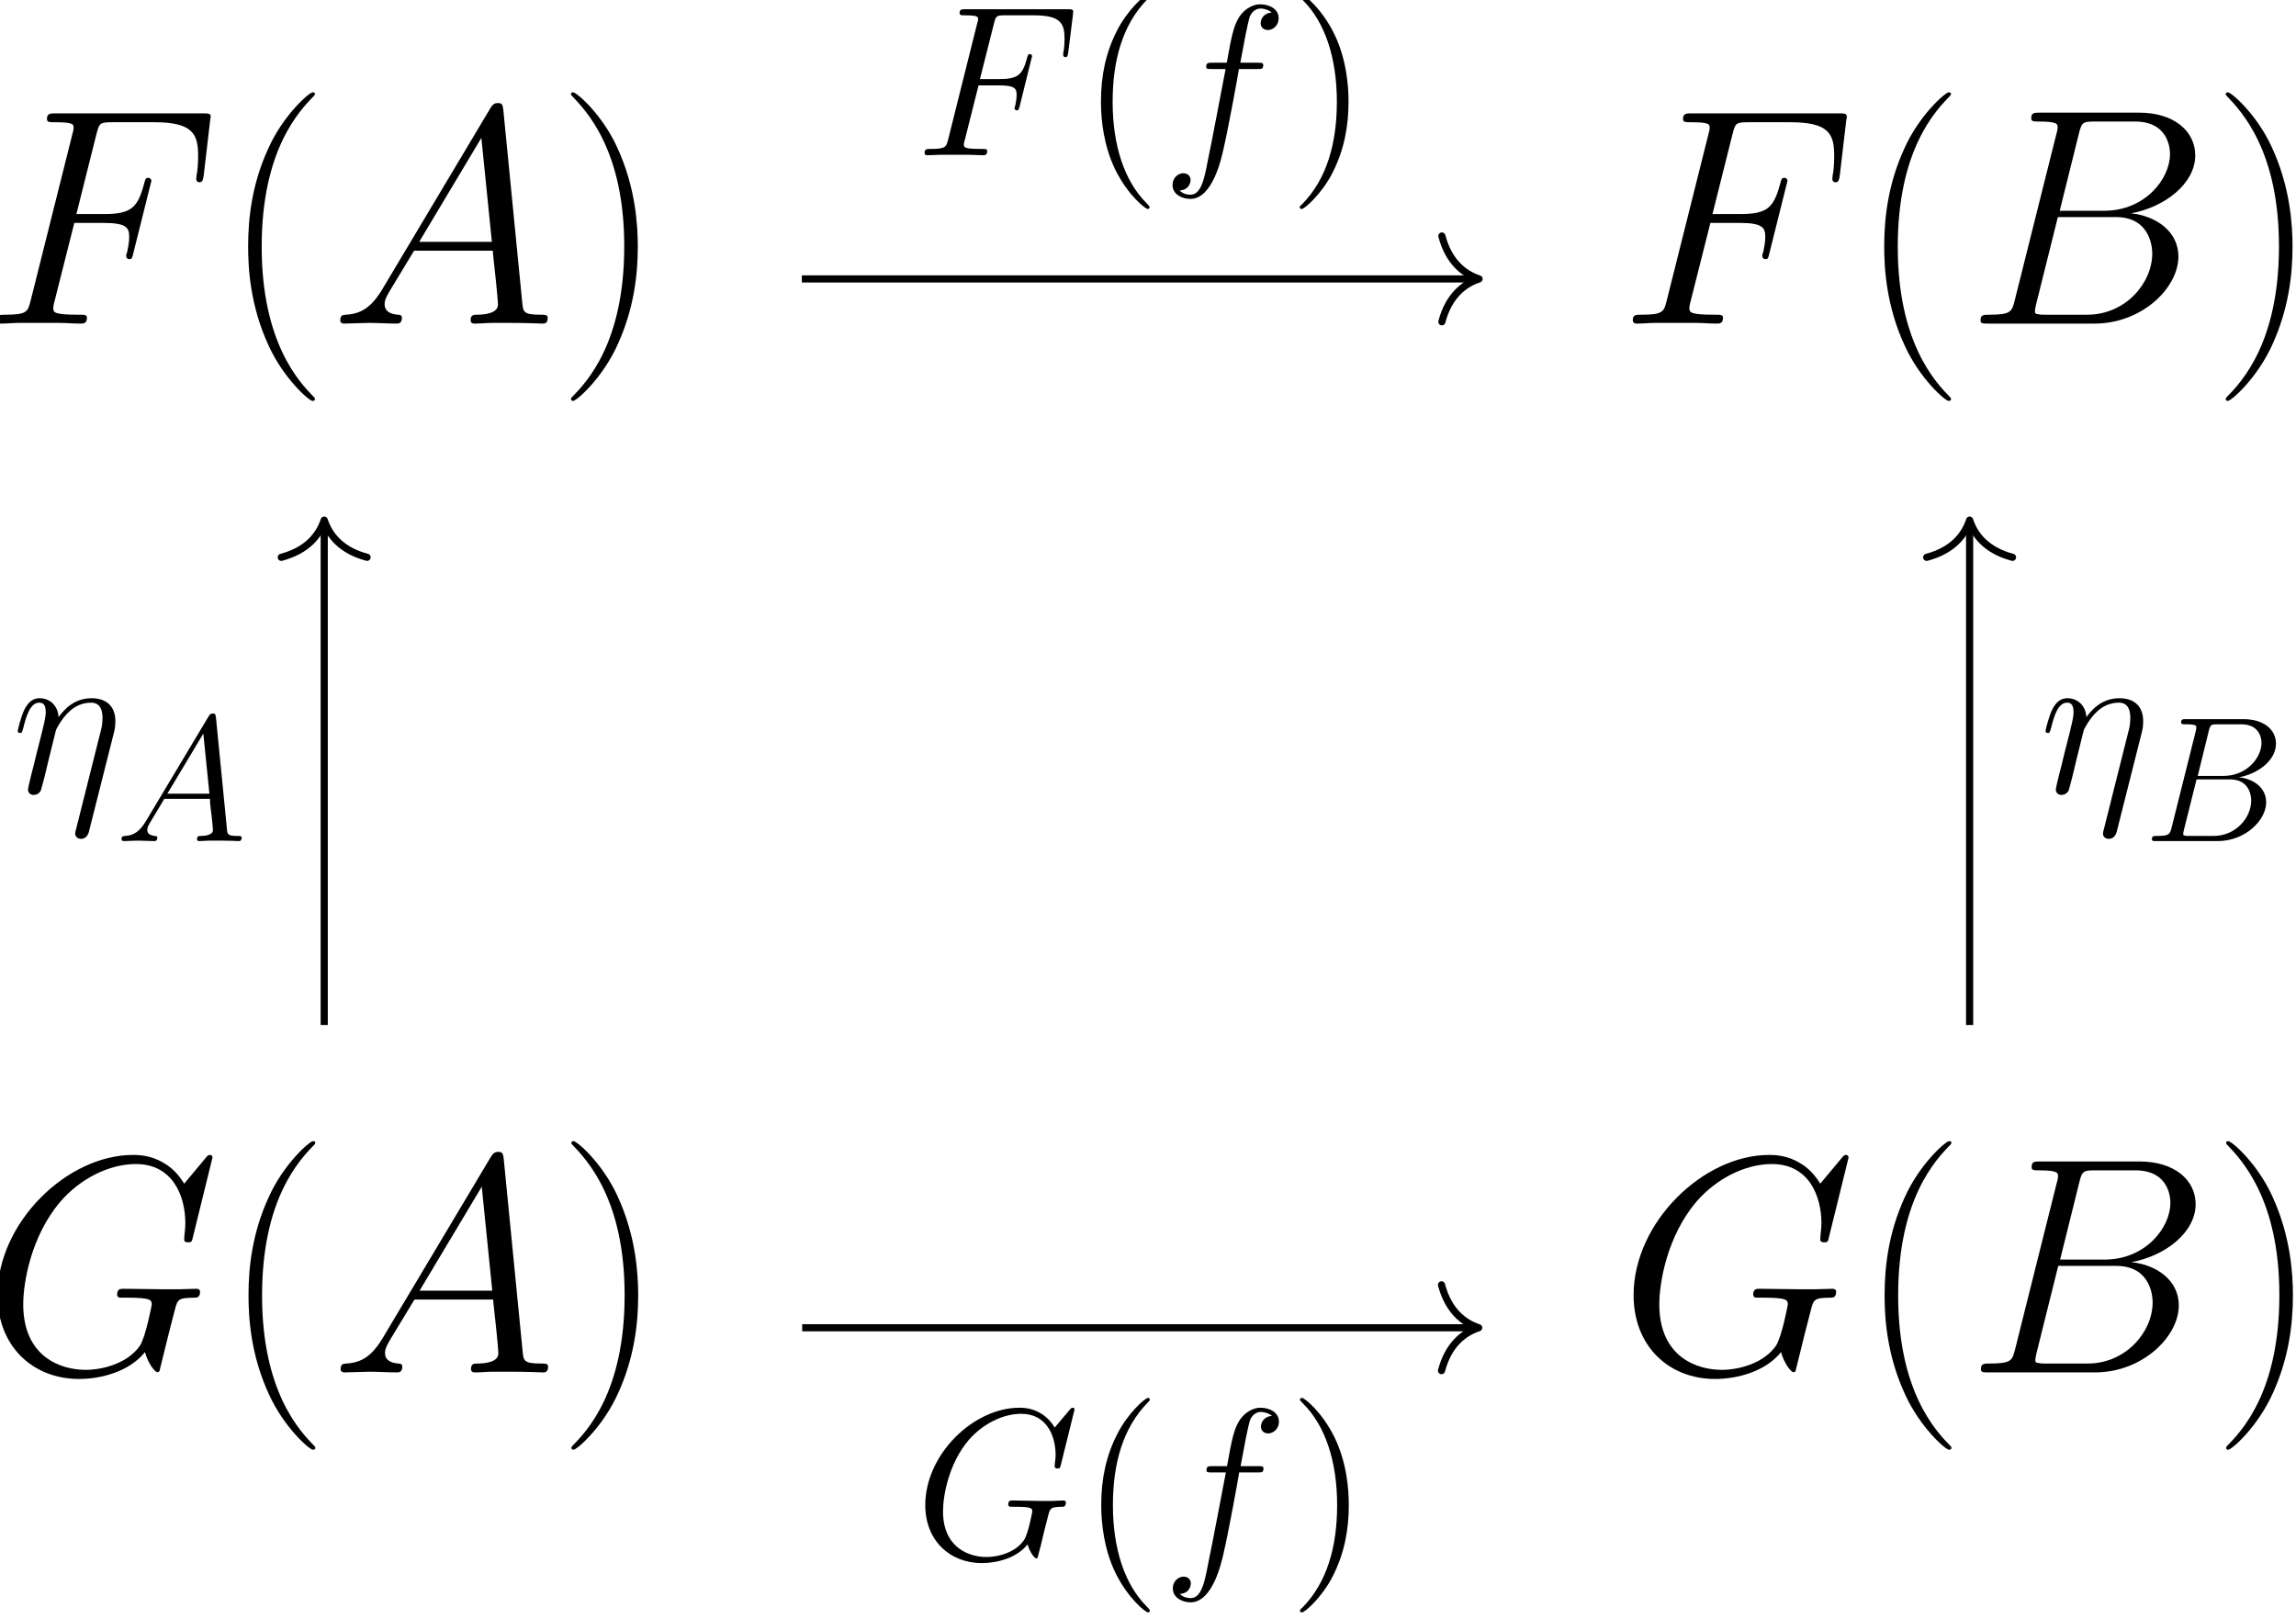
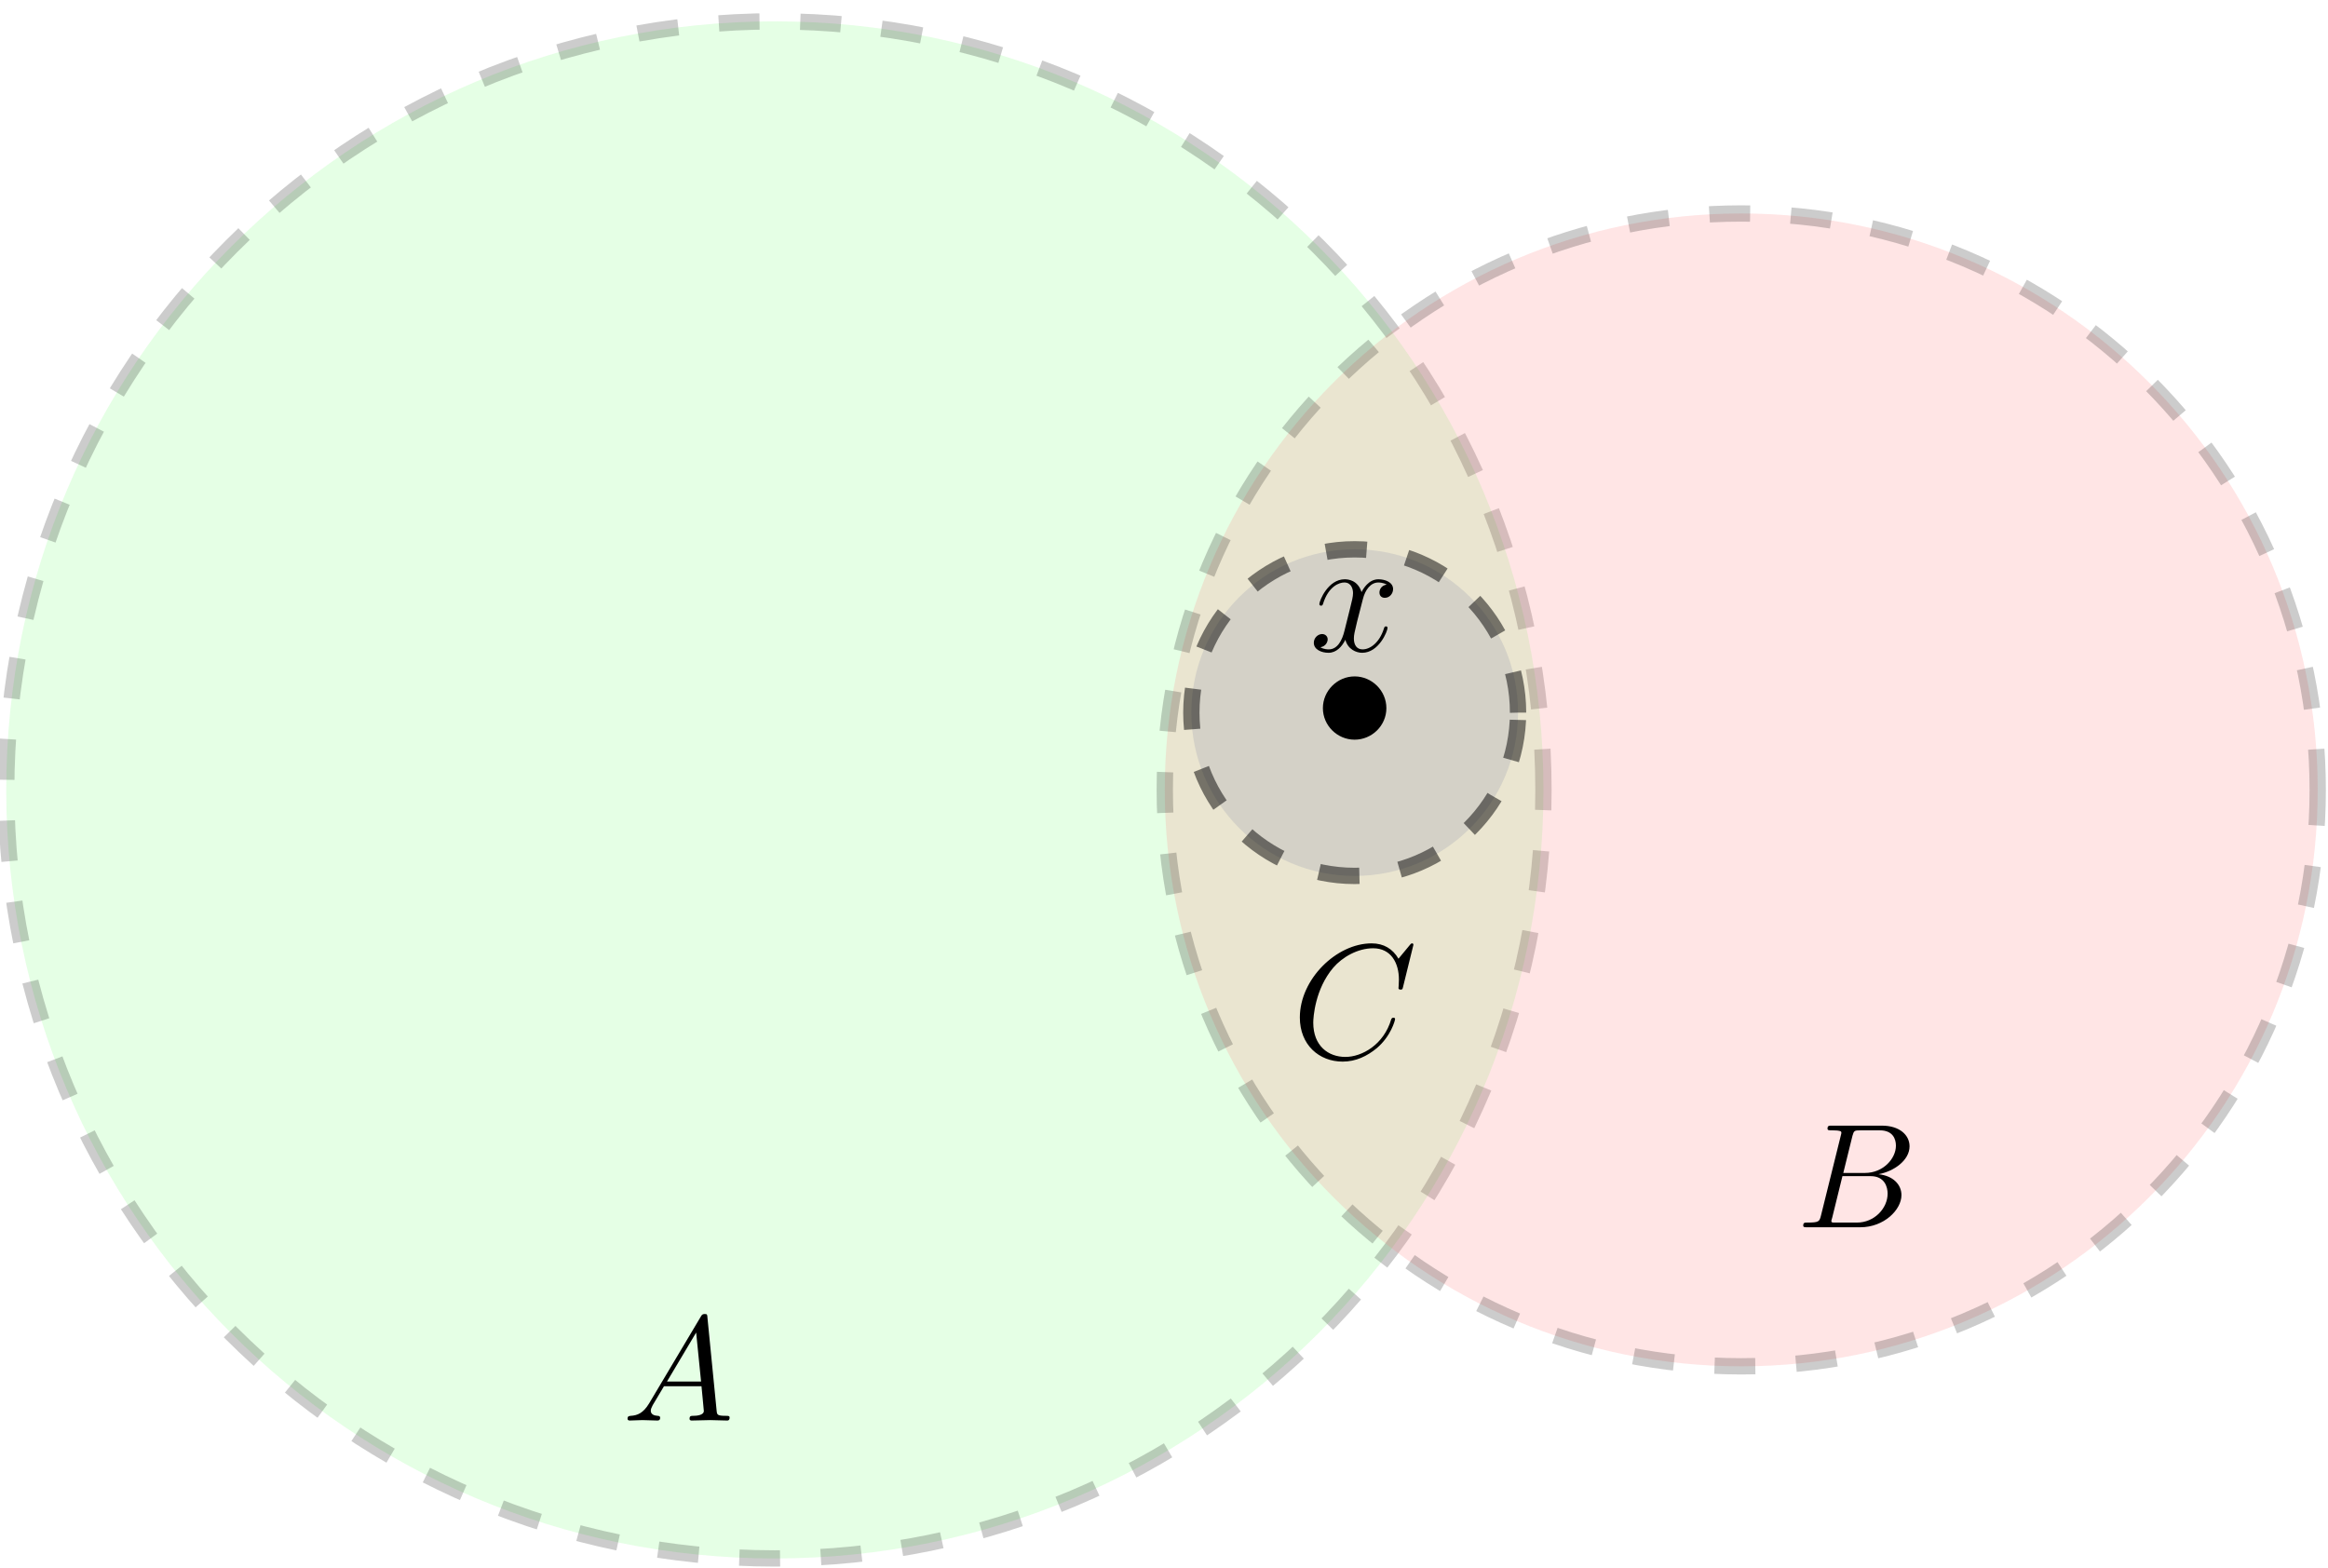
- <svg xmlns="http://www.w3.org/2000/svg" xmlns:xlink="http://www.w3.org/1999/xlink" width="153.558pt" height="108.234pt" viewBox="0 0 153.558 108.234" version="1.2">
+ <svg xmlns="http://www.w3.org/2000/svg" xmlns:xlink="http://www.w3.org/1999/xlink" width="170.715pt" height="114.94pt" viewBox="0 0 170.715 114.94" version="1.2">
  <defs>
    <g>
      <symbol overflow="visible" id="glyph0-0">
        <path style="stroke:none;" d="" />
      </symbol>
      <symbol overflow="visible" id="glyph0-1">
-         <path style="stroke:none;" d="M 6.141 -6.734 L 8.125 -6.734 C 9.688 -6.734 9.812 -6.375 9.812 -5.781 C 9.812 -5.516 9.766 -5.219 9.672 -4.766 C 9.625 -4.688 9.609 -4.578 9.609 -4.547 C 9.609 -4.406 9.688 -4.312 9.828 -4.312 C 10 -4.312 10.016 -4.406 10.094 -4.734 L 11.297 -9.547 C 11.297 -9.625 11.234 -9.75 11.094 -9.75 C 10.906 -9.75 10.891 -9.672 10.797 -9.312 C 10.375 -7.766 9.953 -7.328 8.156 -7.328 L 6.281 -7.328 L 7.625 -12.688 C 7.812 -13.406 7.844 -13.469 8.703 -13.469 L 11.469 -13.469 C 14.047 -13.469 14.422 -12.703 14.422 -11.234 C 14.422 -11.109 14.422 -10.656 14.359 -10.125 C 14.328 -10.031 14.297 -9.766 14.297 -9.688 C 14.297 -9.516 14.391 -9.453 14.516 -9.453 C 14.672 -9.453 14.75 -9.547 14.797 -9.922 L 15.219 -13.531 C 15.219 -13.594 15.266 -13.797 15.266 -13.844 C 15.266 -14.062 15.078 -14.062 14.703 -14.062 L 4.922 -14.062 C 4.531 -14.062 4.312 -14.062 4.312 -13.688 C 4.312 -13.469 4.469 -13.469 4.812 -13.469 C 6.094 -13.469 6.094 -13.328 6.094 -13.094 C 6.094 -13 6.078 -12.906 6.016 -12.688 L 3.219 -1.531 C 3.031 -0.812 3 -0.594 1.547 -0.594 C 1.156 -0.594 0.953 -0.594 0.953 -0.234 C 0.953 0 1.141 0 1.266 0 C 1.656 0 2.062 -0.047 2.453 -0.047 L 5.141 -0.047 C 5.594 -0.047 6.094 0 6.547 0 C 6.734 0 6.984 0 6.984 -0.375 C 6.984 -0.594 6.859 -0.594 6.406 -0.594 C 4.766 -0.594 4.734 -0.75 4.734 -1.047 C 4.734 -1.156 4.766 -1.328 4.812 -1.469 Z M 6.141 -6.734 " />
-       </symbol>
-       <symbol overflow="visible" id="glyph0-2">
-         <path style="stroke:none;" d="M 3.516 -2.297 C 2.781 -1.078 2.094 -0.656 1.094 -0.594 C 0.875 -0.578 0.703 -0.578 0.703 -0.203 C 0.703 -0.078 0.812 0 0.953 0 C 1.328 0 2.25 -0.047 2.625 -0.047 C 3.219 -0.047 3.891 0 4.469 0 C 4.578 0 4.828 0 4.828 -0.391 C 4.828 -0.578 4.672 -0.594 4.547 -0.594 C 4.062 -0.641 3.672 -0.812 3.672 -1.297 C 3.672 -1.594 3.797 -1.812 4.062 -2.266 L 5.641 -4.875 L 10.906 -4.875 C 10.922 -4.688 10.922 -4.531 10.953 -4.344 C 11.016 -3.797 11.25 -1.656 11.25 -1.266 C 11.25 -0.641 10.203 -0.594 9.875 -0.594 C 9.641 -0.594 9.422 -0.594 9.422 -0.234 C 9.422 0 9.609 0 9.734 0 C 10.078 0 10.5 -0.047 10.844 -0.047 L 12.016 -0.047 C 13.281 -0.047 14.188 0 14.219 0 C 14.359 0 14.578 0 14.578 -0.391 C 14.578 -0.594 14.391 -0.594 14.094 -0.594 C 12.953 -0.594 12.938 -0.781 12.875 -1.406 L 11.609 -14.297 C 11.562 -14.703 11.484 -14.75 11.25 -14.75 C 11.047 -14.75 10.922 -14.703 10.734 -14.391 Z M 5.984 -5.469 L 10.141 -12.422 L 10.844 -5.469 Z M 5.984 -5.469 " />
-       </symbol>
-       <symbol overflow="visible" id="glyph0-3">
-         <path style="stroke:none;" d="M 7.562 -12.703 C 7.75 -13.469 7.828 -13.516 8.641 -13.516 L 11.312 -13.516 C 13.656 -13.516 13.656 -11.531 13.656 -11.344 C 13.656 -9.672 11.984 -7.547 9.25 -7.547 L 6.281 -7.547 Z M 11.047 -7.375 C 13.297 -7.781 15.344 -9.359 15.344 -11.25 C 15.344 -12.875 13.922 -14.109 11.594 -14.109 L 4.953 -14.109 C 4.562 -14.109 4.375 -14.109 4.375 -13.719 C 4.375 -13.516 4.562 -13.516 4.875 -13.516 C 6.141 -13.516 6.141 -13.344 6.141 -13.109 C 6.141 -13.078 6.141 -12.953 6.047 -12.641 L 3.266 -1.531 C 3.078 -0.812 3.031 -0.594 1.594 -0.594 C 1.203 -0.594 0.984 -0.594 0.984 -0.234 C 0.984 0 1.109 0 1.531 0 L 8.609 0 C 11.781 0 14.219 -2.391 14.219 -4.484 C 14.219 -6.172 12.719 -7.203 11.047 -7.375 Z M 8.125 -0.594 L 5.328 -0.594 C 5.047 -0.594 5 -0.594 4.875 -0.625 C 4.641 -0.641 4.625 -0.688 4.625 -0.844 C 4.625 -0.984 4.672 -1.109 4.703 -1.297 L 6.156 -7.125 L 10.031 -7.125 C 12.469 -7.125 12.469 -4.859 12.469 -4.688 C 12.469 -2.703 10.672 -0.594 8.125 -0.594 Z M 8.125 -0.594 " />
-       </symbol>
-       <symbol overflow="visible" id="glyph0-4">
-         <path style="stroke:none;" d="M 15.406 -14.359 C 15.406 -14.547 15.266 -14.547 15.219 -14.547 C 15.188 -14.547 15.094 -14.547 14.938 -14.328 L 13.516 -12.625 C 13.406 -12.781 13 -13.516 12.188 -13.984 C 11.297 -14.547 10.406 -14.547 10.094 -14.547 C 5.688 -14.547 1.031 -10.031 1.031 -5.172 C 1.031 -1.75 3.391 0.438 6.484 0.438 C 7.969 0.438 9.859 -0.062 10.891 -1.359 C 11.109 -0.578 11.562 -0.016 11.719 -0.016 C 11.812 -0.016 11.844 -0.078 11.859 -0.078 C 11.875 -0.125 12.047 -0.844 12.141 -1.219 L 12.469 -2.547 C 12.641 -3.219 12.719 -3.516 12.875 -4.125 C 13.078 -4.922 13.109 -4.984 14.25 -5 C 14.328 -5 14.578 -5 14.578 -5.391 C 14.578 -5.594 14.375 -5.594 14.312 -5.594 C 13.969 -5.594 13.578 -5.562 13.203 -5.562 L 12.078 -5.562 C 11.219 -5.562 10.312 -5.594 9.453 -5.594 C 9.281 -5.594 9.031 -5.594 9.031 -5.219 C 9.031 -5.016 9.188 -5.016 9.188 -5 L 9.703 -5 C 11.344 -5 11.344 -4.828 11.344 -4.531 C 11.344 -4.5 10.953 -2.422 10.562 -1.797 C 9.766 -0.641 8.141 -0.172 6.922 -0.172 C 5.328 -0.172 2.75 -0.984 2.75 -4.562 C 2.75 -5.953 3.25 -9.109 5.25 -11.438 C 6.547 -12.938 8.469 -13.938 10.281 -13.938 C 12.719 -13.938 13.594 -11.859 13.594 -9.953 C 13.594 -9.625 13.516 -9.172 13.516 -8.875 C 13.516 -8.703 13.719 -8.703 13.781 -8.703 C 14 -8.703 14.031 -8.719 14.109 -9.094 Z M 15.406 -14.359 " />
+         <path style="stroke:none;" d="M 5.312 -2.984 C 5.312 -4.266 4.25 -5.312 2.984 -5.312 C 1.703 -5.312 0.656 -4.25 0.656 -2.984 C 0.656 -1.719 1.703 -0.672 2.984 -0.672 C 4.25 -0.672 5.312 -1.703 5.312 -2.984 Z M 5.312 -2.984 " />
      </symbol>
      <symbol overflow="visible" id="glyph1-0">
        <path style="stroke:none;" d="" />
      </symbol>
      <symbol overflow="visible" id="glyph1-1">
-         <path style="stroke:none;" d="M 6.328 5.047 C 6.328 5.016 6.328 4.984 6.266 4.922 C 5.312 3.953 2.766 1.297 2.766 -5.141 C 2.766 -11.594 5.266 -14.219 6.281 -15.25 C 6.281 -15.266 6.328 -15.312 6.328 -15.375 C 6.328 -15.438 6.266 -15.469 6.172 -15.469 C 5.953 -15.469 4.188 -13.938 3.188 -11.672 C 2.141 -9.375 1.859 -7.141 1.859 -5.172 C 1.859 -3.672 2 -1.156 3.25 1.516 C 4.234 3.656 5.922 5.172 6.172 5.172 C 6.281 5.172 6.328 5.125 6.328 5.047 Z M 6.328 5.047 " />
+         <path style="stroke:none;" d="M 5.672 -4.875 C 5.281 -4.812 5.141 -4.516 5.141 -4.297 C 5.141 -4 5.359 -3.906 5.531 -3.906 C 5.891 -3.906 6.141 -4.219 6.141 -4.547 C 6.141 -5.047 5.562 -5.266 5.062 -5.266 C 4.344 -5.266 3.938 -4.547 3.828 -4.328 C 3.547 -5.219 2.812 -5.266 2.594 -5.266 C 1.375 -5.266 0.734 -3.703 0.734 -3.438 C 0.734 -3.391 0.781 -3.328 0.859 -3.328 C 0.953 -3.328 0.984 -3.406 1 -3.453 C 1.406 -4.781 2.219 -5.031 2.562 -5.031 C 3.094 -5.031 3.203 -4.531 3.203 -4.25 C 3.203 -3.984 3.125 -3.703 2.984 -3.125 L 2.578 -1.5 C 2.406 -0.781 2.062 -0.125 1.422 -0.125 C 1.359 -0.125 1.062 -0.125 0.812 -0.281 C 1.25 -0.359 1.344 -0.719 1.344 -0.859 C 1.344 -1.094 1.156 -1.25 0.938 -1.25 C 0.641 -1.25 0.328 -0.984 0.328 -0.609 C 0.328 -0.109 0.891 0.125 1.406 0.125 C 1.984 0.125 2.391 -0.328 2.641 -0.828 C 2.828 -0.125 3.438 0.125 3.875 0.125 C 5.094 0.125 5.734 -1.453 5.734 -1.703 C 5.734 -1.766 5.688 -1.812 5.625 -1.812 C 5.516 -1.812 5.5 -1.75 5.469 -1.656 C 5.141 -0.609 4.453 -0.125 3.906 -0.125 C 3.484 -0.125 3.266 -0.438 3.266 -0.922 C 3.266 -1.188 3.312 -1.375 3.5 -2.156 L 3.922 -3.797 C 4.094 -4.5 4.5 -5.031 5.062 -5.031 C 5.078 -5.031 5.422 -5.031 5.672 -4.875 Z M 5.672 -4.875 " />
      </symbol>
      <symbol overflow="visible" id="glyph1-2">
-         <path style="stroke:none;" d="M 5.438 -5.141 C 5.438 -6.625 5.281 -9.156 4.047 -11.812 C 3.062 -13.969 1.359 -15.469 1.109 -15.469 C 1.047 -15.469 0.969 -15.453 0.969 -15.344 C 0.969 -15.312 0.984 -15.281 1.016 -15.25 C 2 -14.219 4.531 -11.594 4.531 -5.172 C 4.531 1.281 2.031 3.906 1.016 4.938 C 0.984 4.984 0.969 5 0.969 5.047 C 0.969 5.141 1.047 5.172 1.109 5.172 C 1.344 5.172 3.094 3.641 4.109 1.359 C 5.141 -0.922 5.438 -3.156 5.438 -5.141 Z M 5.438 -5.141 " />
+         <path style="stroke:none;" d="M 8.922 -8.312 C 8.922 -8.422 8.844 -8.422 8.828 -8.422 C 8.797 -8.422 8.75 -8.422 8.656 -8.297 L 7.828 -7.297 C 7.406 -8.016 6.75 -8.422 5.859 -8.422 C 3.281 -8.422 0.594 -5.797 0.594 -2.984 C 0.594 -0.984 2 0.25 3.734 0.25 C 4.703 0.25 5.531 -0.156 6.234 -0.734 C 7.266 -1.609 7.578 -2.766 7.578 -2.875 C 7.578 -2.969 7.484 -2.969 7.453 -2.969 C 7.344 -2.969 7.328 -2.906 7.297 -2.859 C 6.75 -0.984 5.141 -0.094 3.938 -0.094 C 2.672 -0.094 1.578 -0.906 1.578 -2.609 C 1.578 -2.984 1.703 -5.062 3.047 -6.641 C 3.703 -7.406 4.828 -8.062 5.969 -8.062 C 7.281 -8.062 7.859 -6.984 7.859 -5.766 C 7.859 -5.453 7.828 -5.188 7.828 -5.141 C 7.828 -5.031 7.953 -5.031 7.984 -5.031 C 8.109 -5.031 8.125 -5.047 8.172 -5.266 Z M 8.922 -8.312 " />
      </symbol>
      <symbol overflow="visible" id="glyph2-0">
        <path style="stroke:none;" d="" />
      </symbol>
      <symbol overflow="visible" id="glyph2-1">
-         <path style="stroke:none;" d="M 4.266 -4.672 L 5.641 -4.672 C 6.734 -4.672 6.812 -4.438 6.812 -4.016 C 6.812 -3.828 6.781 -3.625 6.719 -3.312 C 6.688 -3.25 6.672 -3.188 6.672 -3.156 C 6.672 -3.062 6.734 -3 6.828 -3 C 6.938 -3 6.953 -3.062 7.016 -3.281 L 7.844 -6.625 C 7.844 -6.688 7.797 -6.766 7.703 -6.766 C 7.578 -6.766 7.562 -6.719 7.5 -6.469 C 7.203 -5.391 6.906 -5.094 5.672 -5.094 L 4.359 -5.094 L 5.297 -8.812 C 5.422 -9.312 5.453 -9.359 6.031 -9.359 L 7.953 -9.359 C 9.75 -9.359 10.016 -8.828 10.016 -7.797 C 10.016 -7.719 10.016 -7.406 9.969 -7.031 C 9.953 -6.969 9.922 -6.781 9.922 -6.734 C 9.922 -6.609 10 -6.562 10.078 -6.562 C 10.188 -6.562 10.234 -6.625 10.266 -6.891 L 10.578 -9.391 C 10.578 -9.438 10.594 -9.578 10.594 -9.609 C 10.594 -9.766 10.469 -9.766 10.219 -9.766 L 3.406 -9.766 C 3.141 -9.766 3 -9.766 3 -9.516 C 3 -9.359 3.094 -9.359 3.344 -9.359 C 4.234 -9.359 4.234 -9.25 4.234 -9.094 C 4.234 -9.016 4.219 -8.969 4.172 -8.812 L 2.234 -1.062 C 2.109 -0.562 2.078 -0.422 1.078 -0.422 C 0.797 -0.422 0.656 -0.422 0.656 -0.156 C 0.656 0 0.781 0 0.875 0 C 1.141 0 1.438 -0.031 1.703 -0.031 L 3.578 -0.031 C 3.891 -0.031 4.234 0 4.547 0 C 4.672 0 4.844 0 4.844 -0.266 C 4.844 -0.422 4.766 -0.422 4.453 -0.422 C 3.312 -0.422 3.281 -0.516 3.281 -0.734 C 3.281 -0.797 3.312 -0.922 3.344 -1.016 Z M 4.266 -4.672 " />
+         <path style="stroke:none;" d="M 1.953 -1.25 C 1.516 -0.531 1.094 -0.375 0.609 -0.344 C 0.484 -0.328 0.375 -0.328 0.375 -0.125 C 0.375 -0.047 0.438 0 0.531 0 C 0.812 0 1.156 -0.031 1.469 -0.031 C 1.828 -0.031 2.203 0 2.547 0 C 2.625 0 2.766 0 2.766 -0.203 C 2.766 -0.328 2.656 -0.344 2.578 -0.344 C 2.328 -0.359 2.078 -0.453 2.078 -0.719 C 2.078 -0.844 2.141 -0.969 2.219 -1.125 L 3.047 -2.516 L 5.797 -2.516 C 5.812 -2.297 5.969 -0.812 5.969 -0.703 C 5.969 -0.375 5.406 -0.344 5.188 -0.344 C 5.031 -0.344 4.922 -0.344 4.922 -0.125 C 4.922 0 5.047 0 5.078 0 C 5.516 0 5.984 -0.031 6.438 -0.031 C 6.703 -0.031 7.391 0 7.672 0 C 7.734 0 7.859 0 7.859 -0.219 C 7.859 -0.344 7.75 -0.344 7.609 -0.344 C 6.938 -0.344 6.938 -0.422 6.906 -0.734 L 6.234 -7.547 C 6.219 -7.766 6.219 -7.812 6.031 -7.812 C 5.859 -7.812 5.812 -7.734 5.75 -7.625 Z M 3.266 -2.859 L 5.406 -6.453 L 5.766 -2.859 Z M 3.266 -2.859 " />
      </symbol>
      <symbol overflow="visible" id="glyph2-2">
-         <path style="stroke:none;" d="M 6.391 -5.766 C 6.688 -5.766 6.797 -5.766 6.797 -6.031 C 6.797 -6.188 6.688 -6.188 6.422 -6.188 L 5.266 -6.188 C 5.531 -7.656 5.734 -8.672 5.859 -9.141 C 5.938 -9.484 6.234 -9.812 6.609 -9.812 C 6.906 -9.812 7.219 -9.688 7.359 -9.547 C 6.797 -9.5 6.625 -9.078 6.625 -8.828 C 6.625 -8.547 6.844 -8.375 7.109 -8.375 C 7.406 -8.375 7.828 -8.625 7.828 -9.172 C 7.828 -9.766 7.234 -10.094 6.594 -10.094 C 5.984 -10.094 5.375 -9.641 5.094 -9.078 C 4.828 -8.578 4.688 -8.062 4.359 -6.188 L 3.406 -6.188 C 3.125 -6.188 2.984 -6.188 2.984 -5.922 C 2.984 -5.766 3.062 -5.766 3.359 -5.766 L 4.281 -5.766 C 4.016 -4.438 3.422 -1.188 3.094 0.344 C 2.859 1.594 2.641 2.641 1.922 2.641 C 1.875 2.641 1.469 2.641 1.203 2.359 C 1.938 2.312 1.938 1.672 1.938 1.656 C 1.938 1.375 1.719 1.203 1.453 1.203 C 1.156 1.203 0.734 1.453 0.734 2 C 0.734 2.609 1.359 2.922 1.922 2.922 C 3.391 2.922 3.984 0.297 4.141 -0.422 C 4.406 -1.516 5.109 -5.328 5.172 -5.766 Z M 6.391 -5.766 " />
-       </symbol>
-       <symbol overflow="visible" id="glyph2-3">
-         <path style="stroke:none;" d="M 10.703 -9.969 C 10.703 -10.094 10.594 -10.094 10.578 -10.094 C 10.547 -10.094 10.484 -10.094 10.375 -9.953 L 9.375 -8.766 C 9.312 -8.875 9.016 -9.375 8.469 -9.703 C 7.844 -10.094 7.234 -10.094 7.016 -10.094 C 3.938 -10.094 0.719 -6.969 0.719 -3.578 C 0.719 -1.219 2.359 0.297 4.5 0.297 C 5.531 0.297 6.844 -0.047 7.562 -0.953 C 7.719 -0.406 8.031 -0.016 8.141 -0.016 C 8.203 -0.016 8.219 -0.062 8.234 -0.062 C 8.25 -0.094 8.359 -0.594 8.438 -0.844 L 8.656 -1.766 C 8.781 -2.234 8.828 -2.438 8.938 -2.875 C 9.078 -3.406 9.109 -3.453 9.891 -3.469 C 9.953 -3.469 10.125 -3.469 10.125 -3.75 C 10.125 -3.891 9.984 -3.891 9.938 -3.891 C 9.703 -3.891 9.422 -3.859 9.172 -3.859 L 8.391 -3.859 C 7.781 -3.859 7.156 -3.891 6.562 -3.891 C 6.438 -3.891 6.266 -3.891 6.266 -3.625 C 6.266 -3.484 6.391 -3.484 6.391 -3.469 L 6.734 -3.469 C 7.875 -3.469 7.875 -3.359 7.875 -3.141 C 7.875 -3.125 7.609 -1.672 7.328 -1.25 C 6.781 -0.438 5.656 -0.109 4.812 -0.109 C 3.703 -0.109 1.906 -0.688 1.906 -3.172 C 1.906 -4.125 2.25 -6.328 3.641 -7.953 C 4.547 -8.984 5.875 -9.688 7.141 -9.688 C 8.828 -9.688 9.438 -8.234 9.438 -6.906 C 9.438 -6.688 9.375 -6.375 9.375 -6.172 C 9.375 -6.031 9.531 -6.031 9.562 -6.031 C 9.719 -6.031 9.734 -6.047 9.797 -6.312 Z M 10.703 -9.969 " />
-       </symbol>
-       <symbol overflow="visible" id="glyph2-4">
-         <path style="stroke:none;" d="M 6.812 -3.969 C 6.891 -4.266 6.922 -4.438 6.922 -4.812 C 6.922 -5.688 6.422 -6.328 5.328 -6.328 C 4.062 -6.328 3.391 -5.422 3.125 -5.062 C 3.078 -5.875 2.5 -6.328 1.859 -6.328 C 1.453 -6.328 1.125 -6.125 0.844 -5.578 C 0.594 -5.062 0.391 -4.188 0.391 -4.125 C 0.391 -4.078 0.438 -4 0.547 -4 C 0.656 -4 0.672 -4.016 0.766 -4.344 C 0.969 -5.188 1.25 -6.031 1.828 -6.031 C 2.156 -6.031 2.266 -5.812 2.266 -5.375 C 2.266 -5.062 2.125 -4.5 2.016 -4.062 L 1.625 -2.516 C 1.562 -2.234 1.406 -1.594 1.328 -1.328 C 1.234 -0.969 1.078 -0.281 1.078 -0.219 C 1.078 -0.016 1.234 0.141 1.453 0.141 C 1.625 0.141 1.828 0.062 1.938 -0.156 C 1.969 -0.234 2.094 -0.734 2.172 -1.016 L 2.484 -2.312 L 2.953 -4.203 C 2.984 -4.281 3.344 -5 3.875 -5.469 C 4.25 -5.812 4.734 -6.031 5.297 -6.031 C 5.859 -6.031 6.062 -5.609 6.062 -5.031 C 6.062 -4.625 6.016 -4.391 5.938 -4.109 L 4.281 2.484 C 4.266 2.547 4.234 2.641 4.234 2.719 C 4.234 2.938 4.406 3.078 4.625 3.078 C 4.75 3.078 5.047 3.031 5.156 2.594 Z M 6.812 -3.969 " />
-       </symbol>
-       <symbol overflow="visible" id="glyph3-0">
-         <path style="stroke:none;" d="" />
-       </symbol>
-       <symbol overflow="visible" id="glyph3-1">
-         <path style="stroke:none;" d="M 4.656 3.484 C 4.656 3.438 4.656 3.406 4.422 3.172 C 2.984 1.719 2.188 -0.641 2.188 -3.578 C 2.188 -6.359 2.859 -8.75 4.516 -10.438 C 4.656 -10.578 4.656 -10.594 4.656 -10.641 C 4.656 -10.734 4.594 -10.75 4.531 -10.75 C 4.344 -10.75 3.172 -9.719 2.469 -8.312 C 1.734 -6.875 1.406 -5.328 1.406 -3.578 C 1.406 -2.297 1.609 -0.594 2.359 0.953 C 3.203 2.672 4.375 3.594 4.531 3.594 C 4.594 3.594 4.656 3.578 4.656 3.484 Z M 4.656 3.484 " />
-       </symbol>
-       <symbol overflow="visible" id="glyph3-2">
-         <path style="stroke:none;" d="M 4.047 -3.578 C 4.047 -4.656 3.906 -6.438 3.094 -8.109 C 2.25 -9.828 1.078 -10.75 0.922 -10.75 C 0.859 -10.75 0.781 -10.734 0.781 -10.641 C 0.781 -10.594 0.781 -10.578 1.031 -10.328 C 2.469 -8.875 3.266 -6.516 3.266 -3.578 C 3.266 -0.797 2.594 1.594 0.938 3.281 C 0.781 3.406 0.781 3.438 0.781 3.484 C 0.781 3.578 0.859 3.594 0.922 3.594 C 1.109 3.594 2.281 2.562 2.984 1.156 C 3.719 -0.297 4.047 -1.844 4.047 -3.578 Z M 4.047 -3.578 " />
-       </symbol>
-       <symbol overflow="visible" id="glyph4-0">
-         <path style="stroke:none;" d="" />
-       </symbol>
-       <symbol overflow="visible" id="glyph4-1">
-         <path style="stroke:none;" d="M 2.031 -1.328 C 1.609 -0.625 1.203 -0.375 0.641 -0.344 C 0.5 -0.328 0.406 -0.328 0.406 -0.125 C 0.406 -0.047 0.469 0 0.547 0 C 0.766 0 1.297 -0.031 1.516 -0.031 C 1.859 -0.031 2.25 0 2.578 0 C 2.656 0 2.797 0 2.797 -0.234 C 2.797 -0.328 2.703 -0.344 2.625 -0.344 C 2.359 -0.375 2.125 -0.469 2.125 -0.75 C 2.125 -0.922 2.203 -1.047 2.359 -1.312 L 3.266 -2.828 L 6.312 -2.828 C 6.328 -2.719 6.328 -2.625 6.328 -2.516 C 6.375 -2.203 6.516 -0.953 6.516 -0.734 C 6.516 -0.375 5.906 -0.344 5.719 -0.344 C 5.578 -0.344 5.453 -0.344 5.453 -0.125 C 5.453 0 5.562 0 5.625 0 C 5.828 0 6.078 -0.031 6.281 -0.031 L 6.953 -0.031 C 7.688 -0.031 8.219 0 8.219 0 C 8.312 0 8.438 0 8.438 -0.234 C 8.438 -0.344 8.328 -0.344 8.156 -0.344 C 7.5 -0.344 7.484 -0.453 7.453 -0.812 L 6.719 -8.266 C 6.688 -8.516 6.641 -8.531 6.516 -8.531 C 6.391 -8.531 6.328 -8.516 6.219 -8.328 Z M 3.469 -3.172 L 5.875 -7.188 L 6.281 -3.172 Z M 3.469 -3.172 " />
-       </symbol>
-       <symbol overflow="visible" id="glyph4-2">
-         <path style="stroke:none;" d="M 4.375 -7.344 C 4.484 -7.797 4.531 -7.812 5 -7.812 L 6.547 -7.812 C 7.906 -7.812 7.906 -6.672 7.906 -6.562 C 7.906 -5.594 6.938 -4.359 5.359 -4.359 L 3.641 -4.359 Z M 6.391 -4.266 C 7.703 -4.5 8.875 -5.422 8.875 -6.516 C 8.875 -7.453 8.062 -8.156 6.703 -8.156 L 2.875 -8.156 C 2.641 -8.156 2.531 -8.156 2.531 -7.938 C 2.531 -7.812 2.641 -7.812 2.828 -7.812 C 3.547 -7.812 3.547 -7.719 3.547 -7.594 C 3.547 -7.562 3.547 -7.5 3.5 -7.312 L 1.891 -0.891 C 1.781 -0.469 1.75 -0.344 0.922 -0.344 C 0.688 -0.344 0.578 -0.344 0.578 -0.125 C 0.578 0 0.641 0 0.891 0 L 4.984 0 C 6.812 0 8.219 -1.391 8.219 -2.594 C 8.219 -3.578 7.359 -4.172 6.391 -4.266 Z M 4.703 -0.344 L 3.078 -0.344 C 2.922 -0.344 2.891 -0.344 2.828 -0.359 C 2.688 -0.375 2.672 -0.391 2.672 -0.484 C 2.672 -0.578 2.703 -0.641 2.719 -0.75 L 3.562 -4.125 L 5.812 -4.125 C 7.219 -4.125 7.219 -2.812 7.219 -2.719 C 7.219 -1.562 6.188 -0.344 4.703 -0.344 Z M 4.703 -0.344 " />
+         <path style="stroke:none;" d="M 1.75 -0.844 C 1.641 -0.422 1.609 -0.344 0.75 -0.344 C 0.562 -0.344 0.453 -0.344 0.453 -0.125 C 0.453 0 0.562 0 0.75 0 L 4.641 0 C 6.375 0 7.656 -1.281 7.656 -2.359 C 7.656 -3.141 7.031 -3.781 5.969 -3.891 C 7.094 -4.094 8.25 -4.906 8.25 -5.938 C 8.25 -6.75 7.531 -7.453 6.219 -7.453 L 2.547 -7.453 C 2.344 -7.453 2.234 -7.453 2.234 -7.234 C 2.234 -7.109 2.328 -7.109 2.547 -7.109 C 2.562 -7.109 2.766 -7.109 2.953 -7.094 C 3.156 -7.062 3.25 -7.062 3.25 -6.922 C 3.25 -6.875 3.234 -6.844 3.203 -6.703 Z M 3.391 -3.984 L 4.062 -6.703 C 4.172 -7.078 4.188 -7.109 4.656 -7.109 L 6.062 -7.109 C 7.031 -7.109 7.25 -6.469 7.25 -5.984 C 7.25 -5.031 6.312 -3.984 4.984 -3.984 Z M 2.906 -0.344 C 2.75 -0.344 2.719 -0.344 2.656 -0.344 C 2.547 -0.359 2.516 -0.375 2.516 -0.453 C 2.516 -0.484 2.516 -0.516 2.578 -0.703 L 3.328 -3.75 L 5.391 -3.75 C 6.438 -3.75 6.641 -2.938 6.641 -2.469 C 6.641 -1.391 5.672 -0.344 4.391 -0.344 Z M 2.906 -0.344 " />
      </symbol>
    </g>
    <clipPath id="clip1">
-       <path d="M 148 6 L 153.336 6 L 153.336 27 L 148 27 Z M 148 6 " />
+       <path d="M 0 1 L 114 1 L 114 114.91 L 0 114.91 Z M 0 1 " />
    </clipPath>
    <clipPath id="clip2">
-       <path d="M 148 76 L 153.336 76 L 153.336 97 L 148 97 Z M 148 76 " />
+       <path d="M 0 0 L 131 0 L 131 114.91 L 0 114.91 Z M 0 0 " />
    </clipPath>
    <clipPath id="clip3">
-       <path d="M 73 93 L 77 93 L 77 107.852 L 73 107.852 Z M 73 93 " />
-     </clipPath>
-     <clipPath id="clip4">
-       <path d="M 78 94 L 86 94 L 86 107.852 L 78 107.852 Z M 78 94 " />
-     </clipPath>
-     <clipPath id="clip5">
-       <path d="M 86 93 L 91 93 L 91 107.852 L 86 107.852 Z M 86 93 " />
+       <path d="M 68 0 L 170.574 0 L 170.574 114.91 L 68 114.91 Z M 68 0 " />
    </clipPath>
  </defs>
  <g id="surface1">
+     <g clip-path="url(#clip1)" clip-rule="nonzero">
+       <path style=" stroke:none;fill-rule:nonzero;fill:rgb(50%,100%,50%);fill-opacity:0.2;" d="M 113.184 57.93 C 113.184 26.801 87.949 1.566 56.82 1.566 C 25.691 1.566 0.457 26.801 0.457 57.93 C 0.457 89.059 25.691 114.293 56.82 114.293 C 87.949 114.293 113.184 89.059 113.184 57.93 Z M 113.184 57.93 " />
+     </g>
+     <g clip-path="url(#clip2)" clip-rule="nonzero">
+       <path style="fill:none;stroke-width:1.196;stroke-linecap:butt;stroke-linejoin:miter;stroke:rgb(0%,0%,0%);stroke-opacity:0.2;stroke-dasharray:2.989,2.989;stroke-miterlimit:10;" d="M 56.362 0.001 C 56.362 31.13 31.128 56.365 -0.001 56.365 C -31.13 56.365 -56.364 31.13 -56.364 0.001 C -56.364 -31.128 -31.13 -56.362 -0.001 -56.362 C 31.128 -56.362 56.362 -31.128 56.362 0.001 Z M 56.362 0.001 " transform="matrix(1,0,0,-1,56.8215,57.931)" />
+     </g>
+     <path style=" stroke:none;fill-rule:nonzero;fill:rgb(100%,50%,50%);fill-opacity:0.2;" d="M 169.961 57.93 C 169.961 34.586 151.035 15.656 127.688 15.656 C 104.34 15.656 85.414 34.586 85.414 57.93 C 85.414 81.277 104.34 100.203 127.688 100.203 C 151.035 100.203 169.961 81.277 169.961 57.93 Z M 169.961 57.93 " />
+     <g clip-path="url(#clip3)" clip-rule="nonzero">
+       <path style="fill:none;stroke-width:1.196;stroke-linecap:butt;stroke-linejoin:miter;stroke:rgb(0%,0%,0%);stroke-opacity:0.2;stroke-dasharray:2.989,2.989;stroke-miterlimit:10;" d="M 113.139 0.001 C 113.139 23.345 94.214 42.275 70.866 42.275 C 47.518 42.275 28.593 23.345 28.593 0.001 C 28.593 -23.346 47.518 -42.272 70.866 -42.272 C 94.214 -42.272 113.139 -23.346 113.139 0.001 Z M 113.139 0.001 " transform="matrix(1,0,0,-1,56.8215,57.931)" />
+     </g>
+     <path style="fill-rule:nonzero;fill:rgb(75%,75%,75%);fill-opacity:0.5;stroke-width:1.196;stroke-linecap:butt;stroke-linejoin:miter;stroke:rgb(0%,0%,0%);stroke-opacity:0.5;stroke-dasharray:2.989,2.989;stroke-miterlimit:10;" d="M 54.499 5.669 C 54.499 12.283 49.136 17.646 42.518 17.646 C 35.905 17.646 30.542 12.283 30.542 5.669 C 30.542 -0.944 35.905 -6.307 42.518 -6.307 C 49.136 -6.307 54.499 -0.944 54.499 5.669 Z M 54.499 5.669 " transform="matrix(1,0,0,-1,56.8215,57.931)" />
    <g style="fill:rgb(0%,0%,0%);fill-opacity:1;">
-       <use xlink:href="#glyph0-1" x="-1.171" y="21.644" />
+       <use xlink:href="#glyph0-1" x="96.353" y="54.918" />
    </g>
    <g style="fill:rgb(0%,0%,0%);fill-opacity:1;">
-       <use xlink:href="#glyph1-1" x="14.736" y="21.644" />
+       <use xlink:href="#glyph1-1" x="96.016" y="47.749" />
    </g>
    <g style="fill:rgb(0%,0%,0%);fill-opacity:1;">
-       <use xlink:href="#glyph0-2" x="22.053" y="21.644" />
+       <use xlink:href="#glyph1-2" x="94.725" y="77.606" />
    </g>
    <g style="fill:rgb(0%,0%,0%);fill-opacity:1;">
-       <use xlink:href="#glyph1-2" x="37.219" y="21.644" />
+       <use xlink:href="#glyph2-1" x="45.644" y="104.178" />
    </g>
    <g style="fill:rgb(0%,0%,0%);fill-opacity:1;">
-       <use xlink:href="#glyph0-1" x="108.251" y="21.644" />
-     </g>
-     <g style="fill:rgb(0%,0%,0%);fill-opacity:1;">
-       <use xlink:href="#glyph1-1" x="124.158" y="21.644" />
-     </g>
-     <g style="fill:rgb(0%,0%,0%);fill-opacity:1;">
-       <use xlink:href="#glyph0-3" x="131.475" y="21.644" />
-     </g>
-     <g clip-path="url(#clip1)" clip-rule="nonzero">
-       <g style="fill:rgb(0%,0%,0%);fill-opacity:1;">
-         <use xlink:href="#glyph1-2" x="147.888" y="21.644" />
-       </g>
-     </g>
-     <g style="fill:rgb(0%,0%,0%);fill-opacity:1;">
-       <use xlink:href="#glyph0-4" x="-1.197" y="91.796" />
-     </g>
-     <g style="fill:rgb(0%,0%,0%);fill-opacity:1;">
-       <use xlink:href="#glyph1-1" x="14.761" y="91.796" />
-     </g>
-     <g style="fill:rgb(0%,0%,0%);fill-opacity:1;">
-       <use xlink:href="#glyph0-2" x="22.079" y="91.796" />
-     </g>
-     <g style="fill:rgb(0%,0%,0%);fill-opacity:1;">
-       <use xlink:href="#glyph1-2" x="37.245" y="91.796" />
-     </g>
-     <g style="fill:rgb(0%,0%,0%);fill-opacity:1;">
-       <use xlink:href="#glyph0-4" x="108.225" y="91.796" />
-     </g>
-     <g style="fill:rgb(0%,0%,0%);fill-opacity:1;">
-       <use xlink:href="#glyph1-1" x="124.184" y="91.796" />
-     </g>
-     <g style="fill:rgb(0%,0%,0%);fill-opacity:1;">
-       <use xlink:href="#glyph0-3" x="131.501" y="91.796" />
-     </g>
-     <g clip-path="url(#clip2)" clip-rule="nonzero">
-       <g style="fill:rgb(0%,0%,0%);fill-opacity:1;">
-         <use xlink:href="#glyph1-2" x="147.914" y="91.796" />
-       </g>
-     </g>
-     <path style="fill:none;stroke-width:0.478;stroke-linecap:butt;stroke-linejoin:miter;stroke:rgb(0%,0%,0%);stroke-opacity:1;stroke-miterlimit:10;" d="M -23.388 32.899 L 21.667 32.899 " transform="matrix(1,0,0,-1,77.017,51.555)" />
-     <path style="fill:none;stroke-width:0.478;stroke-linecap:round;stroke-linejoin:round;stroke:rgb(0%,0%,0%);stroke-opacity:1;stroke-miterlimit:10;" d="M -2.487 2.869 C -2.034 1.147 -1.018 0.334 0.001 -0.002 C -1.018 -0.334 -2.034 -1.146 -2.487 -2.869 " transform="matrix(1,0,0,-1,98.92084,18.65453)" />
-     <g style="fill:rgb(0%,0%,0%);fill-opacity:1;">
-       <use xlink:href="#glyph2-1" x="61.181" y="10.383" />
-     </g>
-     <g style="fill:rgb(0%,0%,0%);fill-opacity:1;">
-       <use xlink:href="#glyph3-1" x="72.226" y="10.383" />
-     </g>
-     <g style="fill:rgb(0%,0%,0%);fill-opacity:1;">
-       <use xlink:href="#glyph2-2" x="77.688" y="10.383" />
-     </g>
-     <g style="fill:rgb(0%,0%,0%);fill-opacity:1;">
-       <use xlink:href="#glyph3-2" x="86.144" y="10.383" />
-     </g>
-     <path style="fill:none;stroke-width:0.478;stroke-linecap:butt;stroke-linejoin:miter;stroke:rgb(0%,0%,0%);stroke-opacity:1;stroke-miterlimit:10;" d="M -23.365 -37.254 L 21.639 -37.254 " transform="matrix(1,0,0,-1,77.017,51.555)" />
-     <path style="fill:none;stroke-width:0.478;stroke-linecap:round;stroke-linejoin:round;stroke:rgb(0%,0%,0%);stroke-opacity:1;stroke-miterlimit:10;" d="M -2.485 2.87 C -2.032 1.148 -1.02 0.335 -0 -0.001 C -1.02 -0.337 -2.032 -1.149 -2.485 -2.868 " transform="matrix(1,0,0,-1,98.8949,88.8079)" />
-     <g style="fill:rgb(0%,0%,0%);fill-opacity:1;">
-       <use xlink:href="#glyph2-3" x="61.163" y="104.252" />
-     </g>
-     <g clip-path="url(#clip3)" clip-rule="nonzero">
-       <g style="fill:rgb(0%,0%,0%);fill-opacity:1;">
-         <use xlink:href="#glyph3-1" x="72.244" y="104.252" />
-       </g>
-     </g>
-     <g clip-path="url(#clip4)" clip-rule="nonzero">
-       <g style="fill:rgb(0%,0%,0%);fill-opacity:1;">
-         <use xlink:href="#glyph2-2" x="77.706" y="104.252" />
-       </g>
-     </g>
-     <g clip-path="url(#clip5)" clip-rule="nonzero">
-       <g style="fill:rgb(0%,0%,0%);fill-opacity:1;">
-         <use xlink:href="#glyph3-2" x="86.162" y="104.252" />
-       </g>
-     </g>
-     <path style="fill:none;stroke-width:0.478;stroke-linecap:butt;stroke-linejoin:miter;stroke:rgb(0%,0%,0%);stroke-opacity:1;stroke-miterlimit:10;" d="M -55.333 -17.004 L -55.333 16.528 " transform="matrix(1,0,0,-1,77.017,51.555)" />
-     <path style="fill:none;stroke-width:0.478;stroke-linecap:round;stroke-linejoin:round;stroke:rgb(0%,0%,0%);stroke-opacity:1;stroke-miterlimit:10;" d="M -2.488 2.869 C -2.031 1.147 -1.02 0.334 -0 -0.002 C -1.02 -0.334 -2.031 -1.146 -2.488 -2.869 " transform="matrix(0,-1,-1,0,21.68195,34.78886)" />
-     <g style="fill:rgb(0%,0%,0%);fill-opacity:1;">
-       <use xlink:href="#glyph2-4" x="0.793" y="53.029" />
-     </g>
-     <g style="fill:rgb(0%,0%,0%);fill-opacity:1;">
-       <use xlink:href="#glyph4-1" x="7.724" y="56.257" />
-     </g>
-     <path style="fill:none;stroke-width:0.478;stroke-linecap:butt;stroke-linejoin:miter;stroke:rgb(0%,0%,0%);stroke-opacity:1;stroke-miterlimit:10;" d="M 54.713 -17.004 L 54.713 16.528 " transform="matrix(1,0,0,-1,77.017,51.555)" />
-     <path style="fill:none;stroke-width:0.478;stroke-linecap:round;stroke-linejoin:round;stroke:rgb(0%,0%,0%);stroke-opacity:1;stroke-miterlimit:10;" d="M -2.488 2.87 C -2.031 1.147 -1.02 0.335 -0 -0.001 C -1.02 -0.333 -2.031 -1.146 -2.488 -2.869 " transform="matrix(0,-1,-1,0,131.7291,34.78886)" />
-     <g style="fill:rgb(0%,0%,0%);fill-opacity:1;">
-       <use xlink:href="#glyph2-4" x="136.414" y="53.029" />
-     </g>
-     <g style="fill:rgb(0%,0%,0%);fill-opacity:1;">
-       <use xlink:href="#glyph4-2" x="143.344" y="56.257" />
+       <use xlink:href="#glyph2-2" x="131.78" y="90.005" />
    </g>
  </g>
</svg>
